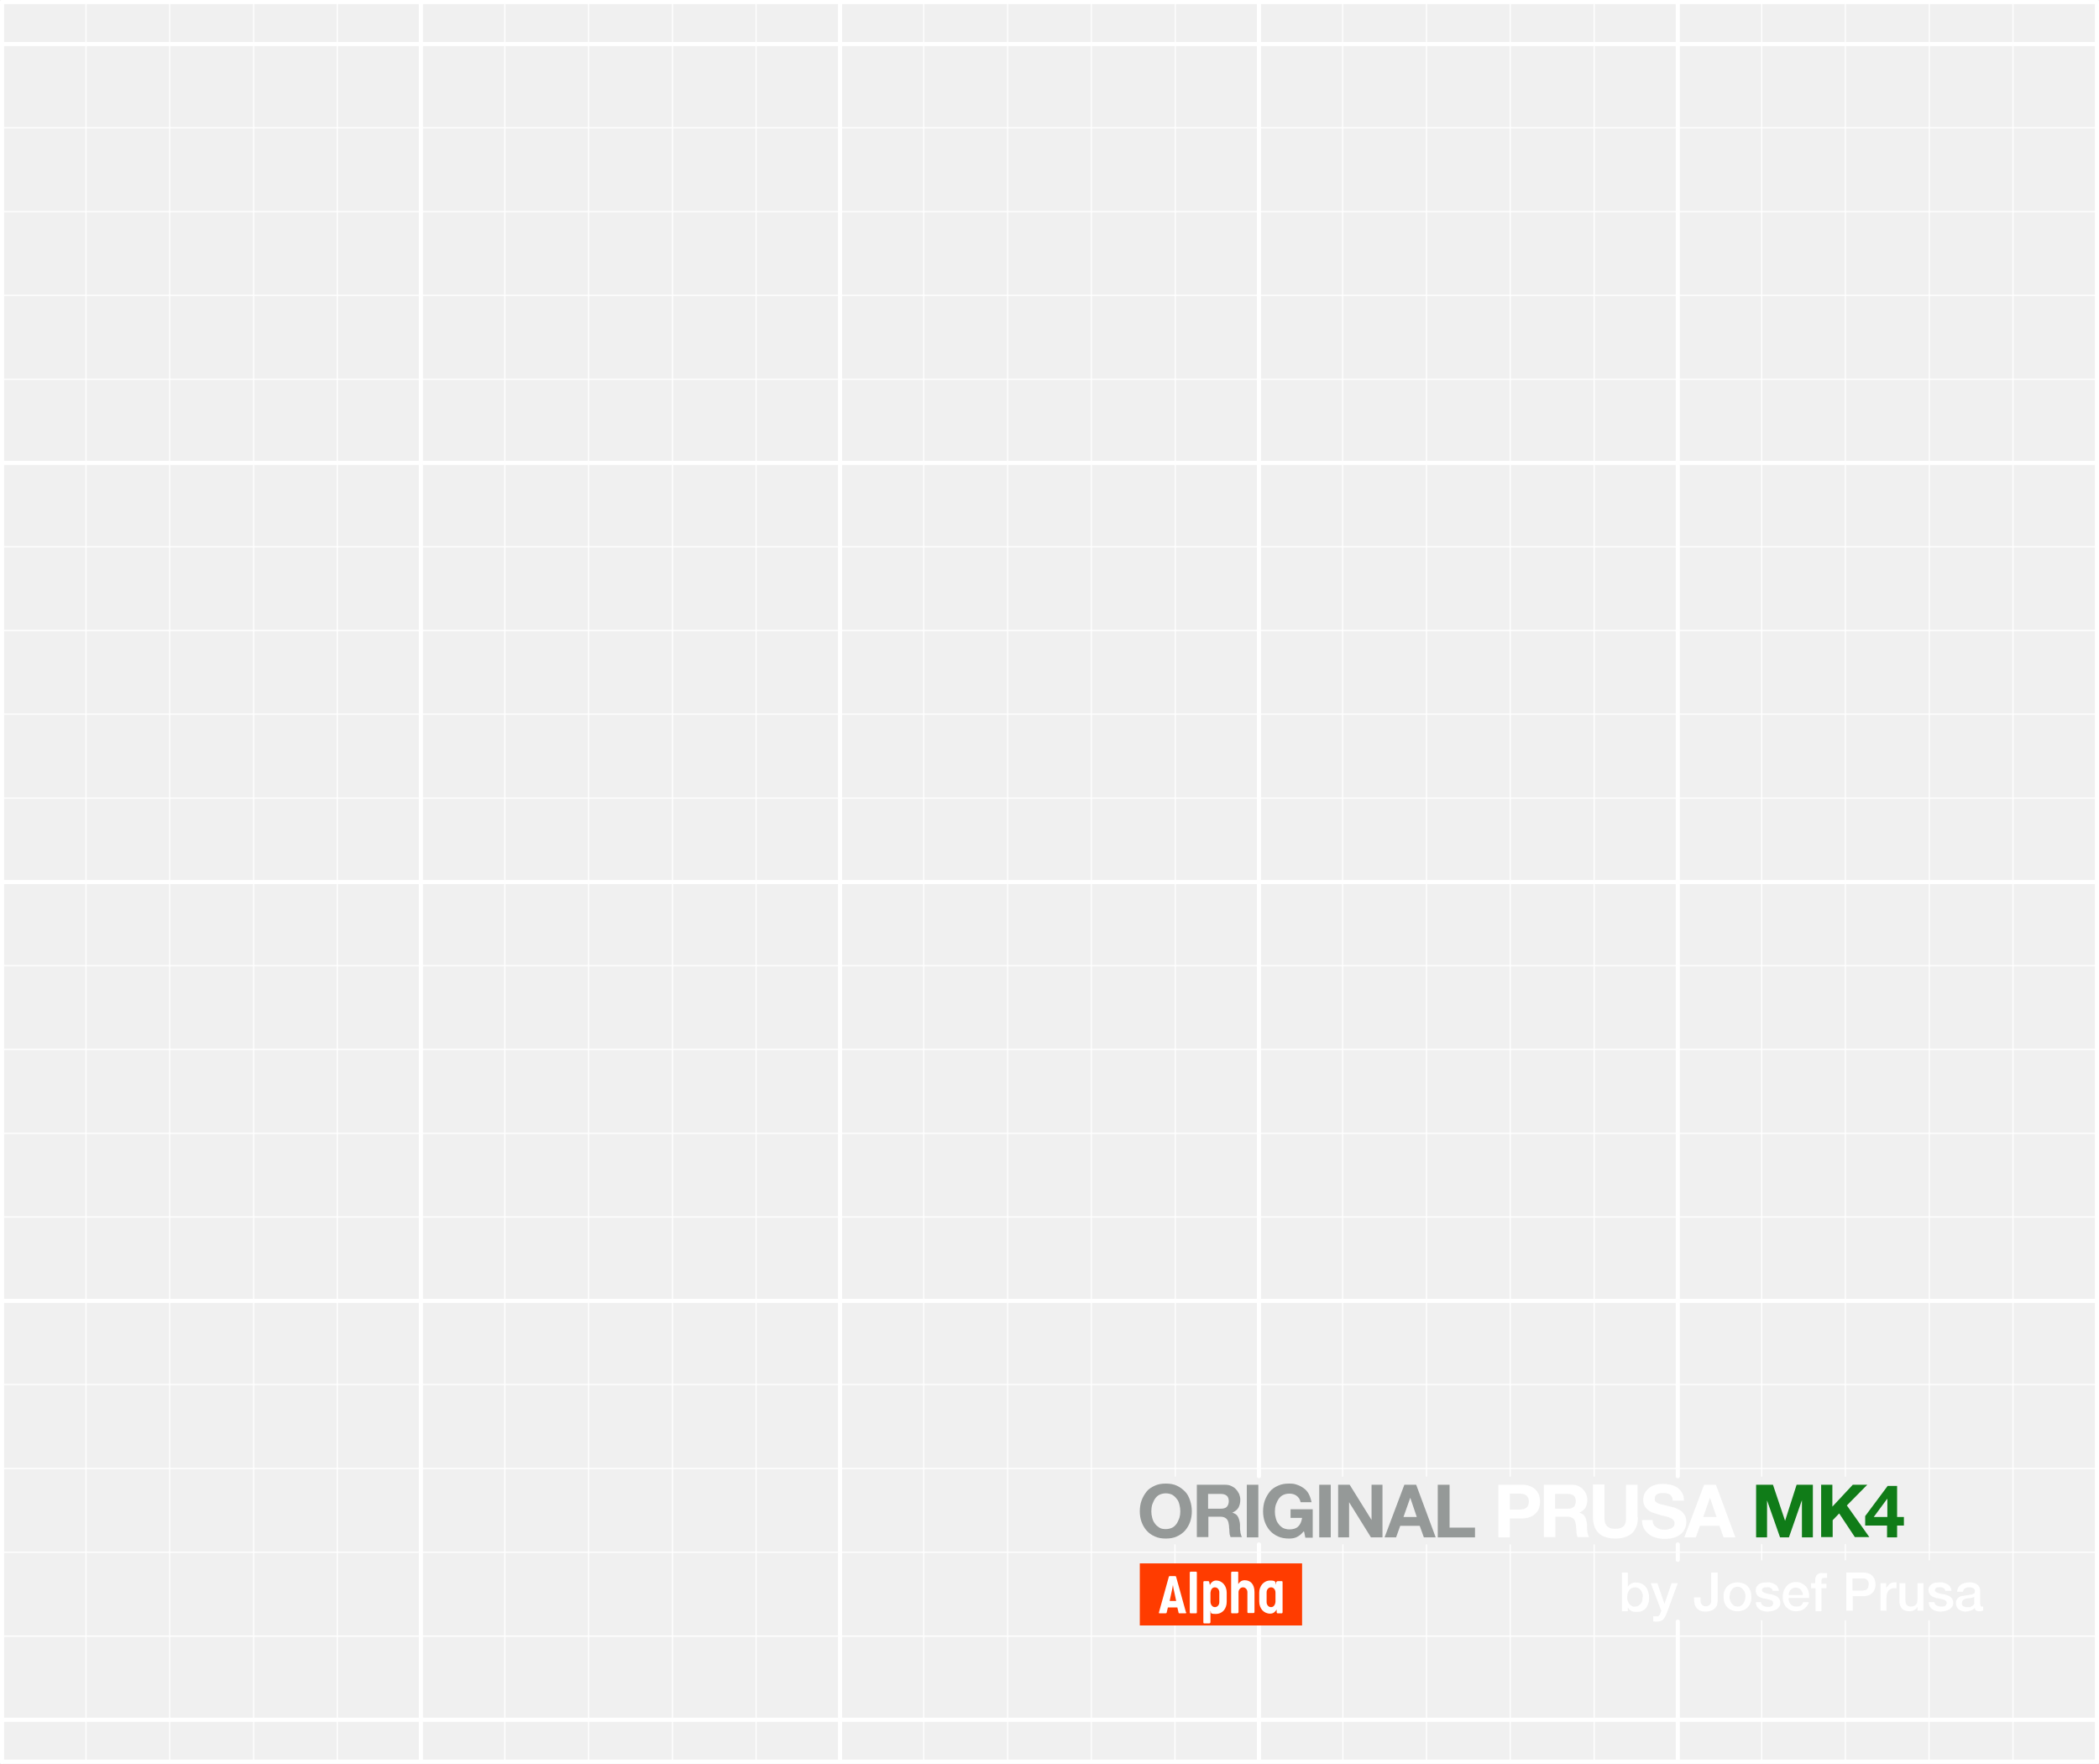
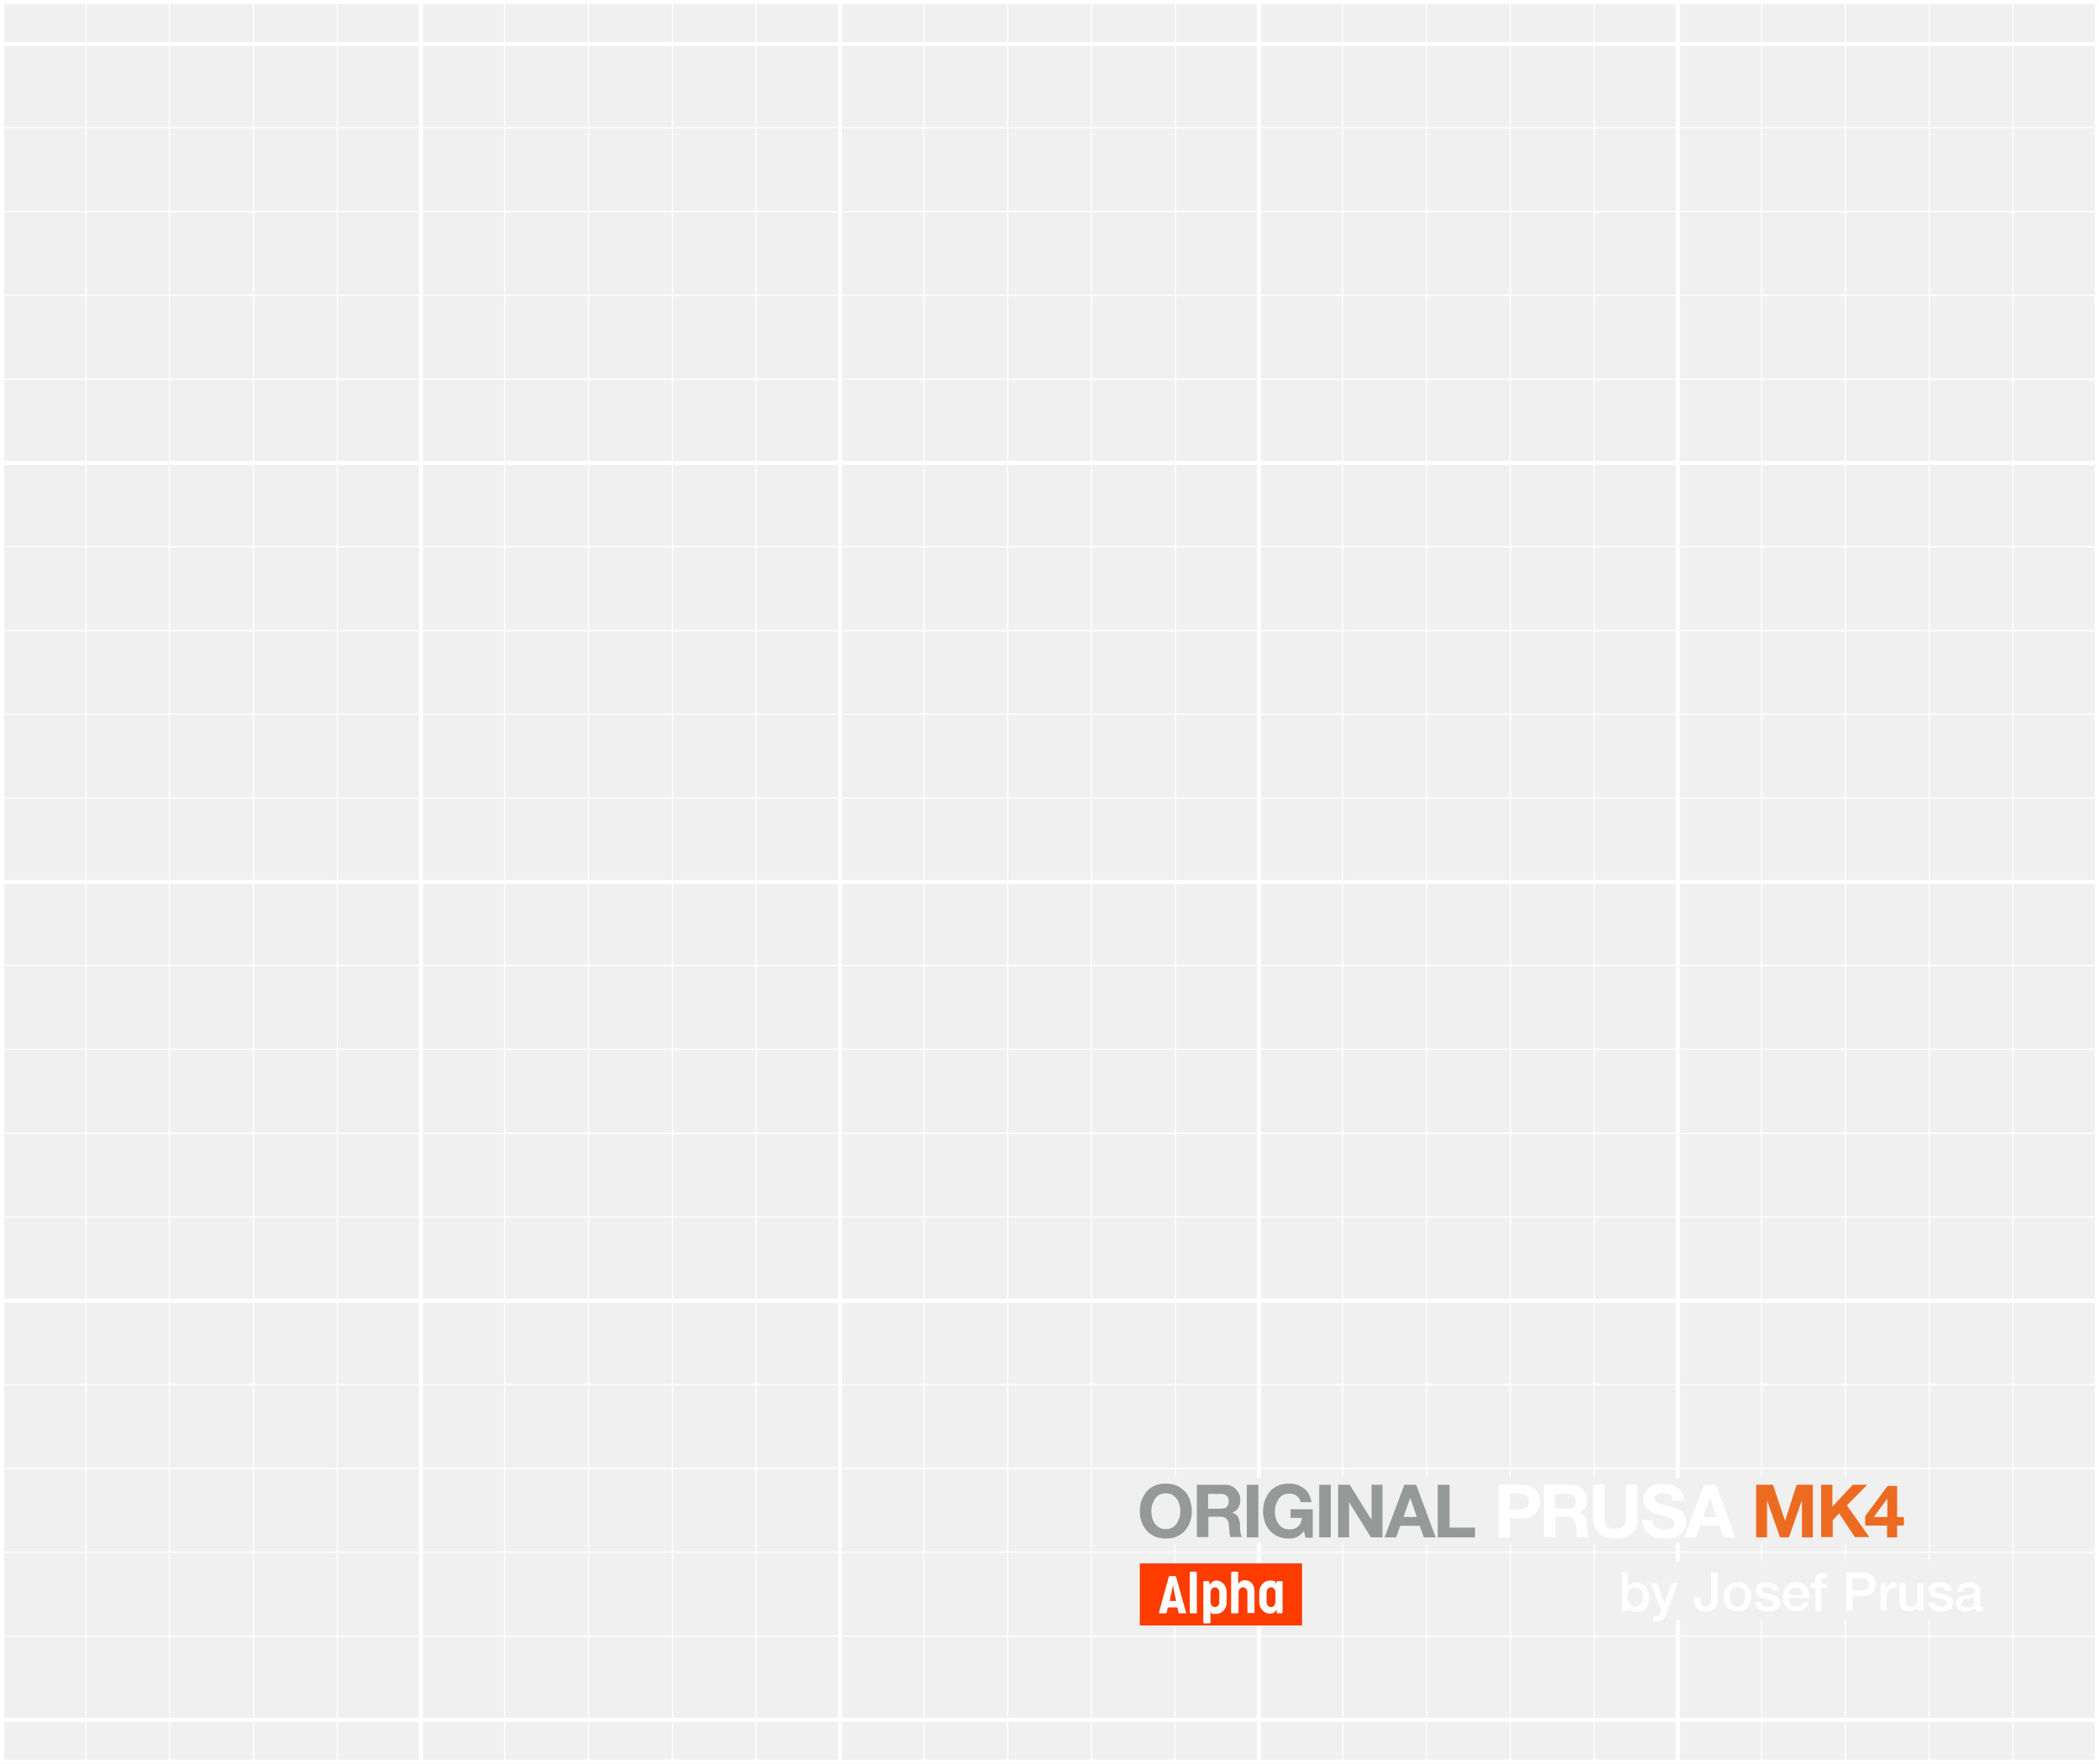
<svg xmlns="http://www.w3.org/2000/svg" id="svg3128" width="710.1" height="596.7" viewBox="0 0 710.1 596.7">
  <line id="line2794" x1=".7" y1=".7" x2=".7" y2="596" style="fill: none; stroke: #fff; stroke-linecap: round; stroke-linejoin: round; stroke-width: 1.4px;" />
  <line id="line2796" x1="142.4" y1=".7" x2="142.4" y2="595.6" style="fill: none; stroke: #fff; stroke-linecap: round; stroke-linejoin: round; stroke-width: 1.4px;" />
  <line id="line2798" x1="284.2" y1=".7" x2="284.2" y2="595.6" style="fill: none; stroke: #fff; stroke-linecap: round; stroke-linejoin: round; stroke-width: 1.4px;" />
  <line id="line2800" x1="709.4" y1="596" x2="709.4" y2=".7" style="fill: none; stroke: #fff; stroke-linecap: round; stroke-linejoin: round; stroke-width: 1.4px;" />
  <line id="line2802" x1="1.2" y1="581.8" x2="709.4" y2="581.8" style="fill: none; stroke: #fff; stroke-linecap: round; stroke-linejoin: round; stroke-width: 1.4px;" />
  <line id="line2804" x1=".7" y1="596" x2="709.4" y2="596" style="fill: none; stroke: #fff; stroke-linecap: round; stroke-linejoin: round; stroke-width: 1.4px;" />
  <line id="line2806" x1="1.2" y1="440.1" x2="709.4" y2="440.1" style="fill: none; stroke: #fff; stroke-linecap: round; stroke-linejoin: round; stroke-width: 1.4px;" />
  <line id="line2808" x1="1.2" y1="298.4" x2="709.4" y2="298.4" style="fill: none; stroke: #fff; stroke-linecap: round; stroke-linejoin: round; stroke-width: 1.4px;" />
  <line id="line2810" x1="1.2" y1="156.6" x2="709.4" y2="156.6" style="fill: none; stroke: #fff; stroke-linecap: round; stroke-linejoin: round; stroke-width: 1.4px;" />
  <line id="line2812" x1="1.2" y1="14.9" x2="709.4" y2="14.9" style="fill: none; stroke: #fff; stroke-linecap: round; stroke-linejoin: round; stroke-width: 1.4px;" />
  <line id="line2814" x1="709.4" y1=".7" x2=".7" y2=".7" style="fill: none; stroke: #fff; stroke-linecap: round; stroke-linejoin: round; stroke-width: 1.4px;" />
  <line id="line2816" x1="425.9" y1=".7" x2="425.9" y2="499.4" style="fill: none; stroke: #fff; stroke-linecap: round; stroke-linejoin: round; stroke-width: 1.4px;" />
  <line id="line2818" x1="425.9" y1="522.5" x2="425.9" y2="595.7" style="fill: none; stroke: #fff; stroke-linecap: round; stroke-linejoin: round; stroke-width: 1.4px;" />
  <line id="line2820" x1="567.6" y1=".7" x2="567.6" y2="499.4" style="fill: none; stroke: #fff; stroke-linecap: round; stroke-linejoin: round; stroke-width: 1.4px;" />
  <line id="line2822" x1="567.6" y1="522.5" x2="567.6" y2="527.7" style="fill: none; stroke: #fff; stroke-linecap: round; stroke-linejoin: round; stroke-width: 1.4px;" />
  <line id="line2824" x1="567.6" y1="548.6" x2="567.6" y2="595.4" style="fill: none; stroke: #fff; stroke-linecap: round; stroke-linejoin: round; stroke-width: 1.4px;" />
  <line id="line2826" x1="85.8" y1=".7" x2="85.8" y2="595.9" style="fill: none; stroke: #fff; stroke-linecap: round; stroke-linejoin: round; stroke-width: .4px;" />
  <line id="line2828" x1="114.1" y1=".7" x2="114.1" y2="595.9" style="fill: none; stroke: #fff; stroke-linecap: round; stroke-linejoin: round; stroke-width: .4px;" />
  <line id="line2830" x1="170.8" y1=".7" x2="170.8" y2="595.9" style="fill: none; stroke: #fff; stroke-linecap: round; stroke-linejoin: round; stroke-width: .4px;" />
  <line id="line2832" x1="199.1" y1=".7" x2="199.1" y2="595.9" style="fill: none; stroke: #fff; stroke-linecap: round; stroke-linejoin: round; stroke-width: .4px;" />
  <line id="line2834" x1="227.5" y1=".7" x2="227.5" y2="595.9" style="fill: none; stroke: #fff; stroke-linecap: round; stroke-linejoin: round; stroke-width: .4px;" />
  <line id="line2836" x1="255.8" y1=".7" x2="255.8" y2="595.9" style="fill: none; stroke: #fff; stroke-linecap: round; stroke-linejoin: round; stroke-width: .4px;" />
  <line id="line2838" x1="312.5" y1=".7" x2="312.5" y2="595.9" style="fill: none; stroke: #fff; stroke-linecap: round; stroke-linejoin: round; stroke-width: .4px;" />
  <line id="line2840" x1="340.9" y1=".7" x2="340.9" y2="595.9" style="fill: none; stroke: #fff; stroke-linecap: round; stroke-linejoin: round; stroke-width: .4px;" />
  <line id="line2842" x1="681" y1=".7" x2="681" y2="595.9" style="fill: none; stroke: #fff; stroke-linecap: round; stroke-linejoin: round; stroke-width: .4px;" />
  <line id="line2844" x1="29.1" y1=".7" x2="29.1" y2="595.9" style="fill: none; stroke: #fff; stroke-linecap: round; stroke-linejoin: round; stroke-width: .4px;" />
  <line id="line2846" x1="57.4" y1=".7" x2="57.4" y2="595.9" style="fill: none; stroke: #fff; stroke-linecap: round; stroke-linejoin: round; stroke-width: .4px;" />
  <line id="line2848" x1="1.5" y1="468.4" x2="709.4" y2="468.4" style="fill: none; stroke: #fff; stroke-linecap: round; stroke-linejoin: round; stroke-width: .4px;" />
  <line id="line2850" x1="1.5" y1="496.8" x2="709.4" y2="496.8" style="fill: none; stroke: #fff; stroke-linecap: round; stroke-linejoin: round; stroke-width: .4px;" />
  <line id="line2852" x1="1.5" y1="525.1" x2="709.4" y2="525.1" style="fill: none; stroke: #fff; stroke-linecap: round; stroke-linejoin: round; stroke-width: .4px;" />
  <line id="line2854" x1="1.5" y1="553.5" x2="709.4" y2="553.5" style="fill: none; stroke: #fff; stroke-linecap: round; stroke-linejoin: round; stroke-width: .4px;" />
  <line id="line2856" x1="1.5" y1="411.7" x2="709.4" y2="411.7" style="fill: none; stroke: #fff; stroke-linecap: round; stroke-linejoin: round; stroke-width: .4px;" />
  <line id="line2858" x1="1.5" y1="383.4" x2="709.4" y2="383.4" style="fill: none; stroke: #fff; stroke-linecap: round; stroke-linejoin: round; stroke-width: .4px;" />
  <line id="line2860" x1="1.5" y1="355" x2="709.4" y2="355" style="fill: none; stroke: #fff; stroke-linecap: round; stroke-linejoin: round; stroke-width: .4px;" />
  <line id="line2862" x1="1.5" y1="326.7" x2="709.4" y2="326.7" style="fill: none; stroke: #fff; stroke-linecap: round; stroke-linejoin: round; stroke-width: .4px;" />
  <line id="line2864" x1="1.5" y1="270" x2="709.4" y2="270" style="fill: none; stroke: #fff; stroke-linecap: round; stroke-linejoin: round; stroke-width: .4px;" />
  <line id="line2866" x1="1.5" y1="241.6" x2="709.4" y2="241.6" style="fill: none; stroke: #fff; stroke-linecap: round; stroke-linejoin: round; stroke-width: .4px;" />
  <line id="line2868" x1="1.5" y1="213.3" x2="709.4" y2="213.3" style="fill: none; stroke: #fff; stroke-linecap: round; stroke-linejoin: round; stroke-width: .4px;" />
  <line id="line2870" x1="1.5" y1="185" x2="709.4" y2="185" style="fill: none; stroke: #fff; stroke-linecap: round; stroke-linejoin: round; stroke-width: .4px;" />
  <line id="line2872" x1="1.5" y1="128.3" x2="709.4" y2="128.3" style="fill: none; stroke: #fff; stroke-linecap: round; stroke-linejoin: round; stroke-width: .4px;" />
  <line id="line2874" x1="1.5" y1="99.9" x2="709.4" y2="99.9" style="fill: none; stroke: #fff; stroke-linecap: round; stroke-linejoin: round; stroke-width: .4px;" />
  <line id="line2876" x1="1.5" y1="71.6" x2="709.4" y2="71.6" style="fill: none; stroke: #fff; stroke-linecap: round; stroke-linejoin: round; stroke-width: .4px;" />
  <line id="line2878" x1="1.5" y1="43.2" x2="709.4" y2="43.2" style="fill: none; stroke: #fff; stroke-linecap: round; stroke-linejoin: round; stroke-width: .4px;" />
  <line id="line2880" x1="369.2" y1=".7" x2="369.2" y2="522.6" style="fill: none; stroke: #fff; stroke-linecap: round; stroke-linejoin: round; stroke-width: .4px;" />
  <line id="line2882" x1="369.2" y1="522.6" x2="369.2" y2="595.7" style="fill: none; stroke: #fff; stroke-linecap: round; stroke-linejoin: round; stroke-width: .4px;" />
  <line id="line2884" x1="397.6" y1=".7" x2="397.6" y2="499.4" style="fill: none; stroke: #fff; stroke-linecap: round; stroke-linejoin: round; stroke-width: .4px;" />
  <line id="line2886" x1="397.5" y1="522.6" x2="397.5" y2="595.7" style="fill: none; stroke: #fff; stroke-linecap: round; stroke-linejoin: round; stroke-width: .4px;" />
  <line id="line2888" x1="454.2" y1=".7" x2="454.2" y2="499.4" style="fill: none; stroke: #fff; stroke-linecap: round; stroke-linejoin: round; stroke-width: .4px;" />
  <line id="line2890" x1="454.3" y1="522.6" x2="454.3" y2="595.6" style="fill: none; stroke: #fff; stroke-linecap: round; stroke-linejoin: round; stroke-width: .4px;" />
  <line id="line2892" x1="482.6" y1=".7" x2="482.6" y2="499.4" style="fill: none; stroke: #fff; stroke-linecap: round; stroke-linejoin: round; stroke-width: .4px;" />
  <line id="line2894" x1="482.6" y1="522.6" x2="482.6" y2="595.6" style="fill: none; stroke: #fff; stroke-linecap: round; stroke-linejoin: round; stroke-width: .4px;" />
  <line id="line2896" x1="510.9" y1=".7" x2="510.9" y2="499.4" style="fill: none; stroke: #fff; stroke-linecap: round; stroke-linejoin: round; stroke-width: .4px;" />
  <line id="line2898" x1="510.9" y1="522.6" x2="510.9" y2="595.6" style="fill: none; stroke: #fff; stroke-linecap: round; stroke-linejoin: round; stroke-width: .4px;" />
  <line id="line2900" x1="539.3" y1=".7" x2="539.3" y2="499.4" style="fill: none; stroke: #fff; stroke-linecap: round; stroke-linejoin: round; stroke-width: .4px;" />
  <line id="line2902" x1="539.3" y1="522.6" x2="539.3" y2="595.6" style="fill: none; stroke: #fff; stroke-linecap: round; stroke-linejoin: round; stroke-width: .4px;" />
  <line id="line2904" x1="596" y1=".7" x2="596" y2="499.4" style="fill: none; stroke: #fff; stroke-linecap: round; stroke-linejoin: round; stroke-width: .4px;" />
  <line id="line2906" x1="624.3" y1=".7" x2="624.3" y2="499.4" style="fill: none; stroke: #fff; stroke-linecap: round; stroke-linejoin: round; stroke-width: .4px;" />
  <line id="line2908" x1="652.7" y1=".7" x2="652.7" y2="522.5" style="fill: none; stroke: #fff; stroke-linecap: round; stroke-linejoin: round; stroke-width: .4px;" />
  <line id="line2910" x1="652.7" y1="522.5" x2="652.7" y2="527.7" style="fill: none; stroke: #fff; stroke-linecap: round; stroke-linejoin: round; stroke-width: .4px;" />
  <line id="line2912" x1="652.6" y1="548.3" x2="652.6" y2="596" style="fill: none; stroke: #fff; stroke-linecap: round; stroke-linejoin: round; stroke-width: .4px;" />
  <line id="line2914" x1="624.3" y1="522.5" x2="624.3" y2="527.7" style="fill: none; stroke: #fff; stroke-linecap: round; stroke-linejoin: round; stroke-width: .4px;" />
  <line id="line2916" x1="624.3" y1="548.3" x2="624.3" y2="596" style="fill: none; stroke: #fff; stroke-linecap: round; stroke-linejoin: round; stroke-width: .4px;" />
  <line id="line2918" x1="596" y1="522.5" x2="596" y2="527.7" style="fill: none; stroke: #fff; stroke-linecap: round; stroke-linejoin: round; stroke-width: .4px;" />
  <line id="line2920" x1="596" y1="548.3" x2="596" y2="596" style="fill: none; stroke: #fff; stroke-linecap: round; stroke-linejoin: round; stroke-width: .4px;" />
  <path id="path3098" d="m548.6,532h2.1v4.8h0c.1-.2.3-.4.5-.6.2-.2.4-.3.7-.5.2-.1.5-.2.8-.3.3,0,.5-.1.8,0,.7,0,1.3.1,1.9.4.5.2,1,.6,1.4,1.1.4.5.6,1,.8,1.6.2.6.3,1.3.3,1.9,0,.6,0,1.2-.2,1.8-.2.6-.4,1.1-.7,1.6-.7,1-1.8,1.5-3,1.5-.3,0-.6,0-1,0-.3,0-.6-.1-.9-.2-.3-.1-.5-.3-.8-.5-.2-.2-.4-.5-.6-.8h0v1.3h-2v-12.9Zm7.2,8.2c0-.4,0-.8-.2-1.2-.1-.4-.3-.7-.5-1-.2-.3-.5-.6-.8-.7-.3-.2-.7-.3-1.1-.3-.8,0-1.5.3-2,.9-.5.7-.7,1.6-.7,2.4,0,.4,0,.9.2,1.3.1.4.3.7.5,1,.2.3.5.5.8.7.3.2.7.3,1.1.2.4,0,.8,0,1.2-.3.3-.2.6-.4.8-.7.2-.3.4-.7.5-1,0-.4.1-.8.1-1.2Z" style="fill: #fff;" />
  <path id="path3100" d="m558.5,535.6h2.2l2.4,7h0l2.4-7h2.1l-3.6,9.8c-.2.4-.3.8-.5,1.2-.2.4-.4.7-.6,1-.2.3-.5.5-.9.7-.4.2-.9.3-1.3.3-.5,0-1,0-1.4-.1v-1.7h.5c.2,0,.3,0,.5,0,.2,0,.4,0,.6,0,.1,0,.3-.1.4-.3.1-.1.2-.3.3-.4,0-.2.1-.4.2-.5l.2-.7-3.5-9.2Z" style="fill: #fff;" />
  <path id="path3102" d="m581.1,540.8c0,.5,0,1.1-.1,1.6,0,.5-.3,1-.6,1.4-.3.4-.8.8-1.3,1-.7.3-1.5.4-2.2.4-.6,0-1.2,0-1.7-.3-.5-.2-.9-.5-1.2-.9-.3-.4-.6-.8-.7-1.3-.1-.5-.2-1.1-.2-1.6v-.7h2.2v.7c0,.6,0,1.2.4,1.7.3.4.9.7,1.4.6.3,0,.6,0,.9-.2.2-.1.4-.3.6-.5.1-.2.2-.5.3-.8,0-.4,0-.7,0-1.1v-8.8h2.2v8.7Z" style="fill: #fff;" />
  <path id="path3104" d="m587.8,545.1c-.7,0-1.4-.1-2-.4-.6-.2-1.1-.6-1.5-1-.4-.4-.7-1-.9-1.5-.2-.6-.3-1.3-.3-2,0-.7,0-1.4.3-2,.2-.6.5-1.1.9-1.5.4-.4.9-.8,1.5-1,1.3-.5,2.7-.5,4,0,.6.2,1.1.6,1.5,1,.4.4.7,1,.9,1.5.2.6.3,1.3.3,2,0,.7,0,1.4-.3,2-.2.6-.5,1.1-.9,1.5-.4.4-.9.8-1.5,1-.6.3-1.3.4-2,.4Zm0-1.6c.4,0,.8,0,1.2-.3.3-.2.6-.4.8-.8.2-.3.4-.7.5-1.1.1-.4.2-.8.2-1.2,0-.4,0-.8-.2-1.2,0-.4-.3-.7-.5-1-.2-.3-.5-.6-.8-.8-.7-.4-1.6-.4-2.4,0-.3.2-.6.4-.8.8-.2.3-.4.6-.5,1,0,.4-.1.8-.2,1.2,0,.4,0,.8.2,1.2,0,.4.3.7.5,1.1.2.3.5.6.8.8.4.2.8.3,1.2.3h0Z" style="fill: #fff;" />
  <path id="path3106" d="m595.7,541.9c0,.5.3,1,.7,1.3.4.2.9.4,1.4.4.2,0,.4,0,.7,0,.2,0,.5,0,.7-.2.2,0,.4-.2.5-.4.3-.4.2-.9,0-1.3-.2-.2-.4-.3-.7-.4-.3-.1-.7-.2-1-.3l-1.1-.2c-.4,0-.7-.2-1.1-.3-.4-.1-.7-.3-1-.5-.3-.2-.5-.5-.6-.9-.2-.4-.3-.8-.2-1.2,0-.5.1-.9.4-1.3.2-.3.6-.6.9-.8.4-.2.8-.4,1.3-.4.4,0,.9-.1,1.3-.1.5,0,.9,0,1.4.2.4,0,.8.3,1.2.5.4.2.7.5.9.9.2.4.4.9.4,1.3h-2.1c0-.4-.3-.8-.7-1-.4-.2-.8-.3-1.2-.2-.2,0-.3,0-.5,0-.2,0-.4,0-.6.1-.2,0-.3.2-.4.3-.1.1-.2.3-.2.5,0,.2,0,.5.3.6.2.2.4.3.7.4.3.1.7.2,1,.3l1.1.2c.4,0,.7.2,1.1.3.4.1.7.3,1,.5.3.2.5.5.7.8.2.4.3.8.3,1.2,0,.5-.1,1-.4,1.4-.3.4-.6.7-1,.9-.4.2-.9.4-1.3.5-.5.1-1,.2-1.5.2-.5,0-1.1,0-1.6-.2-.5-.1-.9-.3-1.3-.6-.4-.3-.7-.6-.9-1-.2-.4-.3-.9-.3-1.4h2Z" style="fill: #fff;" />
  <path id="path3108" d="m605.1,540.8c0,.3,0,.7.2,1,0,.3.3.6.5.9.2.3.5.5.8.6.4.2.7.2,1.1.2.5,0,1.1,0,1.5-.3.4-.3.7-.7.8-1.2h1.9c0,.5-.3.9-.6,1.3-.3.4-.6.7-1,1-.4.3-.8.5-1.2.6-.5.1-1,.2-1.5.2-.7,0-1.3-.1-1.9-.4-.5-.2-1-.6-1.4-1-.4-.4-.7-1-.9-1.5-.2-.6-.3-1.3-.3-2,0-.6.1-1.3.3-1.9.2-.6.5-1.1.9-1.6.8-1,2-1.5,3.3-1.5.7,0,1.4.1,2,.5.6.3,1.1.7,1.5,1.2.4.5.7,1.1.8,1.7.2.7.2,1.3.1,2h-6.9Zm4.8-1.3c0-.3,0-.6-.2-.9-.1-.3-.3-.6-.5-.8-.2-.2-.4-.4-.7-.5-.3-.1-.6-.2-.9-.2-.3,0-.7,0-1,.2-.3.1-.5.3-.8.5-.2.2-.4.5-.5.8-.1.3-.2.7-.2,1h4.8Z" style="fill: #fff;" />
  <path id="path3110" d="m612.6,535.6h1.5v-.8c0-.5,0-1,.2-1.4.1-.3.3-.6.6-.8.2-.2.5-.3.8-.4.3,0,.7-.1,1,0,.5,0,.9,0,1.4,0v1.6c-.1,0-.3,0-.4,0h-.5c-.3,0-.5,0-.7.2-.2.2-.3.5-.3.8v1h1.7v1.5h-1.7v7.8h-2v-7.8h-1.5v-1.5Z" style="fill: #fff;" />
  <path id="path3112" d="m624.5,532h5.7c.8,0,1.5.1,2.2.4.5.2,1,.6,1.3,1,.3.4.5.8.6,1.3.1.4.2.9.2,1.3,0,.4,0,.9-.2,1.3-.1.5-.3.9-.6,1.3-.4.4-.8.8-1.3,1-.7.3-1.5.4-2.2.4h-3.4v4.9h-2.2v-12.9Zm2.2,6.1h3.3c.3,0,.5,0,.8-.1.3,0,.5-.2.7-.3.2-.2.4-.4.5-.7.1-.3.2-.7.2-1,0-.3,0-.7-.2-1-.2-.5-.7-.9-1.2-1-.3,0-.6,0-.8,0h-3.3v4.2Z" style="fill: #fff;" />
  <path id="path3114" d="m636.2,535.6h1.9v1.8h0c0-.3.2-.5.4-.7.2-.2.4-.5.6-.7.2-.2.5-.4.8-.5.3-.1.6-.2.9-.2h.8v2h-.4c-.1,0-.3,0-.5,0-.7,0-1.3.3-1.8.8-.2.3-.4.6-.5,1-.1.4-.2.9-.2,1.4v4.4h-2v-9.3Z" style="fill: #fff;" />
  <path id="path3116" d="m650.7,544.9h-2v-1.3h0c-.3.5-.7.9-1.1,1.1-.5.3-1,.4-1.5.4-1,0-1.9-.2-2.7-.9-.6-.8-.9-1.8-.8-2.7v-5.9h2v5.7c0,.6.1,1.2.5,1.7.3.3.8.5,1.3.5.4,0,.7,0,1.1-.2.3-.1.5-.3.7-.5.2-.2.3-.5.4-.8,0-.3.1-.7.1-1v-5.4h2v9.3Z" style="fill: #fff;" />
  <path id="path3118" d="m654.4,541.9c0,.5.3,1,.7,1.2.4.2.9.4,1.4.4.2,0,.4,0,.7,0,.2,0,.5,0,.7-.2.2,0,.4-.2.5-.4.1-.2.2-.4.2-.6,0-.2-.1-.5-.3-.7-.2-.2-.4-.3-.7-.4-.3-.1-.7-.2-1-.3l-1.1-.2c-.4,0-.7-.2-1.1-.3-.4-.1-.7-.3-1-.5-.3-.2-.5-.5-.7-.8-.2-.4-.3-.8-.3-1.2,0-.5.1-.9.4-1.3.2-.3.6-.6.9-.8.4-.2.8-.4,1.3-.4.4,0,.9-.1,1.3-.1.5,0,.9,0,1.4.2.4.1.8.3,1.2.5.4.2.7.5.9.9.2.4.4.9.4,1.3h-2.1c0-.4-.3-.8-.7-1-.4-.2-.8-.3-1.2-.2-.2,0-.3,0-.5,0-.2,0-.4,0-.5.1-.2,0-.3.2-.4.3-.1.1-.2.3-.2.5,0,.2,0,.5.3.6.2.2.4.3.7.4.3.1.7.2,1,.3l1.1.2c.4,0,.7.2,1.1.3.4.1.7.3,1,.5.3.2.5.5.7.8.2.4.3.8.3,1.2,0,.5-.1,1-.4,1.4-.3.4-.6.7-1,.9-.4.2-.9.4-1.3.5-.5.1-1,.2-1.5.2-.6,0-1.1,0-1.6-.2-.5-.1-.9-.3-1.3-.6-.4-.3-.7-.6-.9-1-.2-.4-.3-.9-.3-1.4h2.1Z" style="fill: #fff;" />
  <path id="path3120" d="m670,542.8c0,.2,0,.4,0,.5,0,.1.2.2.4.2h.5v1.4h-.3c0,0-.3.2-.3.2h-.4c-.1,0-.2,0-.3,0-.3,0-.7,0-1-.2-.3-.2-.5-.5-.5-.9-.4.4-.9.7-1.5.9-.6.2-1.1.3-1.7.3-.4,0-.8,0-1.2-.2-.4-.1-.7-.3-1-.5-.3-.2-.5-.5-.7-.8-.2-.4-.3-.8-.3-1.2,0-.5,0-1,.3-1.4.2-.3.5-.6.8-.8.4-.2.7-.4,1.2-.4.4,0,.9-.2,1.3-.2.3,0,.7-.1,1.1-.2.3,0,.6,0,.9-.2.2,0,.4-.2.6-.3.2-.2.2-.4.2-.7,0-.2,0-.5-.2-.7-.1-.2-.3-.3-.5-.4-.2,0-.4-.2-.6-.2-.2,0-.4,0-.7,0-.5,0-1,.1-1.4.4-.4.3-.6.7-.6,1.1h-2c0-.5.2-1,.4-1.5.3-.4.6-.7,1-1,.4-.2.9-.4,1.3-.5.5-.1,1-.2,1.5-.2.5,0,.9,0,1.3.2.4,0,.8.2,1.2.5.3.2.6.5.8.8.2.4.3.8.3,1.2v4.8Zm-2.1-2.6c-.3.2-.7.3-1.2.4-.5,0-.9.1-1.4.2-.2,0-.4,0-.6.2-.2,0-.4.1-.5.3-.2.1-.3.3-.4.5,0,.2-.1.4-.1.7,0,.2,0,.4.2.6.1.2.3.3.5.4.2,0,.4.2.6.2.2,0,.4,0,.6,0,.2,0,.5,0,.7,0,.3,0,.5-.2.8-.3.2-.1.4-.3.6-.5.2-.2.2-.5.2-.8v-1.5Z" style="fill: #fff;" />
  <g>
    <path d="m385.6,511.3c0-1.3.2-2.6.6-3.7s1-2.1,1.7-3c.7-.9,1.7-1.5,2.8-2,1.1-.5,2.3-.7,3.7-.7s2.6.2,3.7.7c1.1.5,2,1.2,2.8,2s1.3,1.8,1.7,3,.6,2.4.6,3.7-.2,2.5-.6,3.6-1,2.1-1.7,2.9c-.7.8-1.7,1.5-2.8,2-1.1.5-2.3.7-3.7.7s-2.6-.2-3.7-.7c-1.1-.5-2-1.1-2.8-2-.7-.8-1.3-1.8-1.7-2.9-.4-1.1-.6-2.3-.6-3.6Zm3.9,0c0,.7.1,1.5.3,2.2.2.7.4,1.3.9,1.9.4.6.9,1,1.5,1.4s1.4.5,2.2.5,1.6-.2,2.2-.5,1.1-.8,1.5-1.4c.4-.6.6-1.2.9-1.9.2-.7.3-1.4.3-2.2s-.1-1.5-.3-2.3c-.2-.7-.4-1.4-.9-1.9-.4-.6-.9-1-1.5-1.4-.6-.3-1.4-.5-2.2-.5s-1.6.2-2.2.5c-.6.3-1.1.8-1.5,1.4s-.6,1.2-.9,1.9c-.2.7-.3,1.5-.3,2.3Z" style="fill: #959998;" />
    <path d="m404.8,502.3h9.6c.8,0,1.5.1,2.1.4.6.3,1.2.6,1.6,1.1.4.4.8,1,1.1,1.6.2.6.4,1.2.4,1.9,0,1.1-.2,1.9-.6,2.7-.4.7-1.2,1.4-2.1,1.7h0c.5.2.9.4,1.2.6s.6.6.8,1c.2.4.3.8.4,1.2s.2.9.2,1.3,0,.6,0,1,0,.8.1,1.2c0,.4.1.8.2,1.1.1.4.2.7.4.9h-3.9c-.1-.3-.2-.6-.3-.9,0-.3-.1-.7-.1-1.1s0-.7-.1-1.2c0-.4,0-.7-.1-1.1-.1-.9-.4-1.6-.9-2s-1.1-.6-2.1-.6h-3.9v6.9h-3.9v-17.7Zm3.9,8.1h4.3c.9,0,1.6-.2,2-.6.4-.4.7-1.1.7-1.9s-.2-1.5-.7-1.9-1.1-.6-2-.6h-4.3v5Z" style="fill: #959998;" />
    <path d="m421.8,502.3h3.9v17.8h-3.9v-17.8Z" style="fill: #959998;" />
    <path d="m441,518.1c-.7.9-1.5,1.5-2.3,1.9s-1.7.5-2.6.5c-1.4,0-2.6-.2-3.7-.7-1.1-.5-2-1.1-2.8-2-.7-.8-1.3-1.8-1.7-2.9-.4-1.1-.6-2.3-.6-3.6s.2-2.6.6-3.7,1-2.1,1.7-3c.7-.9,1.7-1.5,2.8-2,1.1-.5,2.3-.7,3.7-.7s1.8.1,2.7.4c.9.3,1.6.7,2.3,1.2s1.3,1.2,1.7,2,.7,1.7.9,2.7h-3.7c-.2-1-.7-1.7-1.4-2.2s-1.5-.7-2.4-.7-1.6.2-2.2.5-1.1.8-1.5,1.4c-.4.6-.6,1.2-.9,1.9-.2.7-.3,1.5-.3,2.3s.1,1.5.3,2.2c.2.7.4,1.3.9,1.9.4.6.9,1,1.5,1.4.6.3,1.4.5,2.2.5,1.3,0,2.3-.3,3-1s1.1-1.6,1.3-2.9h-3.9v-2.9h7.5v9.6h-2.5l-.4-2Z" style="fill: #959998;" />
    <path d="m446.3,502.3h3.9v17.8h-3.9v-17.8Z" style="fill: #959998;" />
    <path d="m452.7,502.3h3.9l7.4,11.9h0v-11.9h3.7v17.8h-3.9l-7.4-11.9h0v11.9h-3.7v-17.8Z" style="fill: #959998;" />
    <path d="m475.1,502.3h4l6.6,17.8h-4l-1.4-3.9h-6.6l-1.4,3.9h-3.9l6.7-17.8Zm-.4,10.9h4.6l-2.2-6.5h0l-2.3,6.5Z" style="fill: #959998;" />
    <path d="m486.5,502.3h3.9v14.5h8.6v3.3h-12.6v-17.8h0Z" style="fill: #959998;" />
  </g>
  <g>
    <path d="m506.9,502.3h8c1.1,0,2.1.2,2.8.5s1.4.7,1.9,1.3c.5.5.9,1.2,1.1,1.8.2.7.3,1.4.3,2.1s-.1,1.4-.3,2.1-.6,1.3-1.1,1.8c-.5.5-1.1,1-1.9,1.3s-1.7.5-2.8.5h-4.1v6.4h-3.9v-17.8Zm3.9,8.4h3c.4,0,.9,0,1.3-.1.4,0,.8-.2,1.1-.4.3-.2.6-.5.7-.8.2-.3.3-.8.3-1.4s-.1-1-.3-1.4c-.2-.3-.4-.6-.7-.8-.3-.2-.7-.3-1.1-.4s-.9-.1-1.3-.1h-3v5.3Z" style="fill: #fff;" />
    <path d="m522.2,502.3h9.6c.8,0,1.5.1,2.1.4.6.3,1.2.6,1.6,1.1.4.4.8,1,1.1,1.6.2.6.4,1.2.4,1.9,0,1.1-.2,1.9-.6,2.7-.4.7-1.2,1.4-2.1,1.7h0c.5.2.9.4,1.2.6s.6.6.8,1c.2.4.3.8.4,1.2s.2.9.2,1.3,0,.6,0,1,0,.8.1,1.2c0,.4.1.8.2,1.1.1.4.2.7.4.9h-3.9c-.1-.3-.2-.6-.3-.9,0-.3-.1-.7-.1-1.1s0-.7-.1-1.2c0-.4,0-.7-.1-1.1-.1-.9-.4-1.6-.9-2s-1.1-.6-2.1-.6h-3.9v6.9h-3.9v-17.7Zm3.9,8.1h4.3c.9,0,1.5-.2,2-.6.4-.4.7-1.1.7-1.9s-.2-1.5-.7-1.9-1.1-.6-2-.6h-4.3v5Z" style="fill: #fff;" />
    <path d="m554.1,513.3c0,2.4-.7,4.2-2,5.4-1.4,1.2-3.2,1.8-5.6,1.8s-4.3-.6-5.6-1.8c-1.3-1.2-2-3-2-5.4v-11.1h3.9v11.1c0,.5,0,1,.1,1.4,0,.5.3.9.5,1.3.3.4.6.6,1.1.9.5.2,1.1.3,1.9.3,1.4,0,2.3-.3,2.9-.9s.8-1.6.8-2.9v-11.1h3.9v11h0Z" style="fill: #fff;" />
    <path d="m559.1,514.2c0,.6.1,1.1.3,1.5.2.4.5.7.9,1s.8.4,1.3.6,1,.2,1.5.2.7,0,1.1-.1.8-.2,1.1-.3.6-.4.9-.7c.2-.3.3-.6.3-1.1s-.2-.9-.5-1.2-.7-.5-1.2-.7c-.5-.2-1.1-.4-1.7-.5s-1.3-.3-1.9-.5c-.7-.2-1.3-.4-1.9-.6-.6-.2-1.2-.5-1.7-.9s-.9-.9-1.2-1.4c-.3-.6-.5-1.3-.5-2.1s.2-1.7.6-2.4.9-1.2,1.5-1.7,1.4-.8,2.1-1,1.6-.3,2.4-.3,1.8.1,2.7.3,1.6.5,2.3,1,1.2,1.1,1.6,1.8.6,1.6.6,2.6h-3.8c0-.5-.1-1-.3-1.3s-.4-.6-.7-.8-.7-.3-1.1-.4-.9-.1-1.3-.1-.6,0-1,.1c-.3,0-.6.2-.9.3-.3.2-.5.4-.6.6s-.2.6-.2.9,0,.6.2.9c.1.2.4.4.8.6s.9.4,1.6.5c.7.2,1.6.4,2.7.7.2,0,.5.1.9.2.3.1.7.2,1.1.4.4.2.8.4,1.2.6.4.2.7.5,1.1.9.3.4.6.8.8,1.3.2.5.3,1.1.3,1.8s-.2,1.6-.5,2.3c-.3.7-.8,1.3-1.4,1.8s-1.4.9-2.3,1.2c-.9.3-2,.4-3.2.4s-1.9-.1-2.9-.4-1.7-.6-2.4-1.2-1.3-1.2-1.7-2c-.4-.8-.6-1.7-.6-2.8h3.8Z" style="fill: #fff;" />
    <path d="m576.5,502.3h4l6.6,17.8h-4l-1.4-3.9h-6.6l-1.4,3.9h-3.9l6.7-17.8Zm-.4,10.9h4.6l-2.2-6.5h0l-2.3,6.5Z" style="fill: #fff;" />
  </g>
  <g>
-     <path d="m594.3,502.3h5.5l4.1,12.2h0l3.9-12.2h5.5v17.8h-3.7v-12.6h0l-4.4,12.6h-3l-4.4-12.5h0v12.5h-3.7v-17.8h0Z" style="fill: #107C18;" />
-     <path d="m616,502.3h3.9v7.4l6.9-7.4h4.9l-6.9,7,7.6,10.7h-4.9l-5.3-8-2.2,2.3v5.7h-3.9v-17.8Z" style="fill: #107C18;" />
-     <path d="m638.4,516.1h-7.4v-3.2l7.6-10.2h3.2v10.5h2.3v2.9h-2.3v4h-3.4v-4h0Zm0-9h0l-4.5,6.1h4.6v-6.1Z" style="fill: #107C18;" />
+     <path d="m594.3,502.3h5.5l4.1,12.2h0l3.9-12.2h5.5v17.8h-3.7v-12.6h0l-4.4,12.6h-3l-4.4-12.5h0v12.5h-3.7v-17.8h0Z" style="fill: #ed6b21;" />
+     <path d="m616,502.3h3.9v7.4l6.9-7.4h4.9l-6.9,7,7.6,10.7h-4.9l-5.3-8-2.2,2.3v5.7h-3.9v-17.8Z" style="fill: #ed6b21;" />
+     <path d="m638.4,516.1h-7.4v-3.2l7.6-10.2h3.2v10.5h2.3v2.9h-2.3v4h-3.4v-4h0Zm0-9h0l-4.5,6.1h4.6v-6.1Z" style="fill: #ed6b21;" />
  </g>
  <rect x="385.6" y="528.9" width="54.9" height="21" style="fill: #ff3c00;" />
  <g>
    <path d="m401.3,545.4c0,.2,0,.4-.2.4h-2c-.2,0-.4,0-.4-.3l-.4-1.7h-3.2l-.4,1.7c0,.2-.2.3-.4.3h-2c-.2,0-.3-.1-.2-.4l3.3-11.9c0-.2.2-.3.4-.3h1.7c.2,0,.3,0,.4.3l3.3,11.9Zm-4.5-9.2l-.2,1.2-.9,4.2h2.2l-.9-4.2-.2-1.2Z" style="fill: #fff;" />
    <path d="m402.5,532.1c0-.2.1-.4.3-.4h1.8c.2,0,.3.1.3.4v13.3c0,.2,0,.4-.3.4h-1.8c-.2,0-.3-.1-.3-.4v-13.3Z" style="fill: #fff;" />
    <path d="m415,541.9c0,2.3-1.4,4.1-3.7,4.1s-1.4-.5-1.8-1.1v3.9c0,.2-.2.4-.4.4h-1.7c-.2,0-.3-.1-.3-.4v-13.5c0-.2.1-.4.3-.4h1.3c.2,0,.4.1.4.4l.2.9c.4-.8,1.1-1.5,2.1-1.5,2.2,0,3.6,1.9,3.6,4.1v3.1Zm-2.5-3.2c0-.9-.6-1.7-1.5-1.7s-1.4.8-1.5,1.8v3c0,1,.6,1.9,1.5,1.9s1.5-.8,1.5-1.7v-3.3Z" style="fill: #fff;" />
    <path d="m422,538.6c0-.8-.6-1.6-1.5-1.6s-1.5.9-1.5,1.6v6.8c0,.2-.3.4-.5.4h-1.7c-.2,0-.3-.1-.3-.4v-13.3c0-.2.1-.4.3-.4h1.8c.2,0,.3,0,.3.3v3.9c.5-.8,1.2-1.3,2.2-1.3,1.9,0,3.3,1.3,3.3,4v6.7c0,.2-.1.4-.3.4h-1.8c-.2,0-.3-.1-.3-.4v-6.8Z" style="fill: #fff;" />
    <path d="m426,538.8c0-2.2,1.5-4.1,3.7-4.1s1.6.6,2,1.4v-.8c.2-.2.3-.4.6-.4h1.3c.2,0,.3.1.3.4v10.1c0,.2-.1.4-.3.4h-1.3c-.2,0-.4-.1-.4-.4v-.9c-.5.8-1.1,1.4-2.2,1.4-2.2,0-3.7-1.8-3.7-4.1v-3.1Zm2.5,3.2c0,.9.6,1.7,1.5,1.7s1.4-.8,1.5-1.8v-3.1c0-1-.6-1.8-1.5-1.8s-1.5.8-1.5,1.7v3.3Z" style="fill: #fff;" />
  </g>
</svg>
